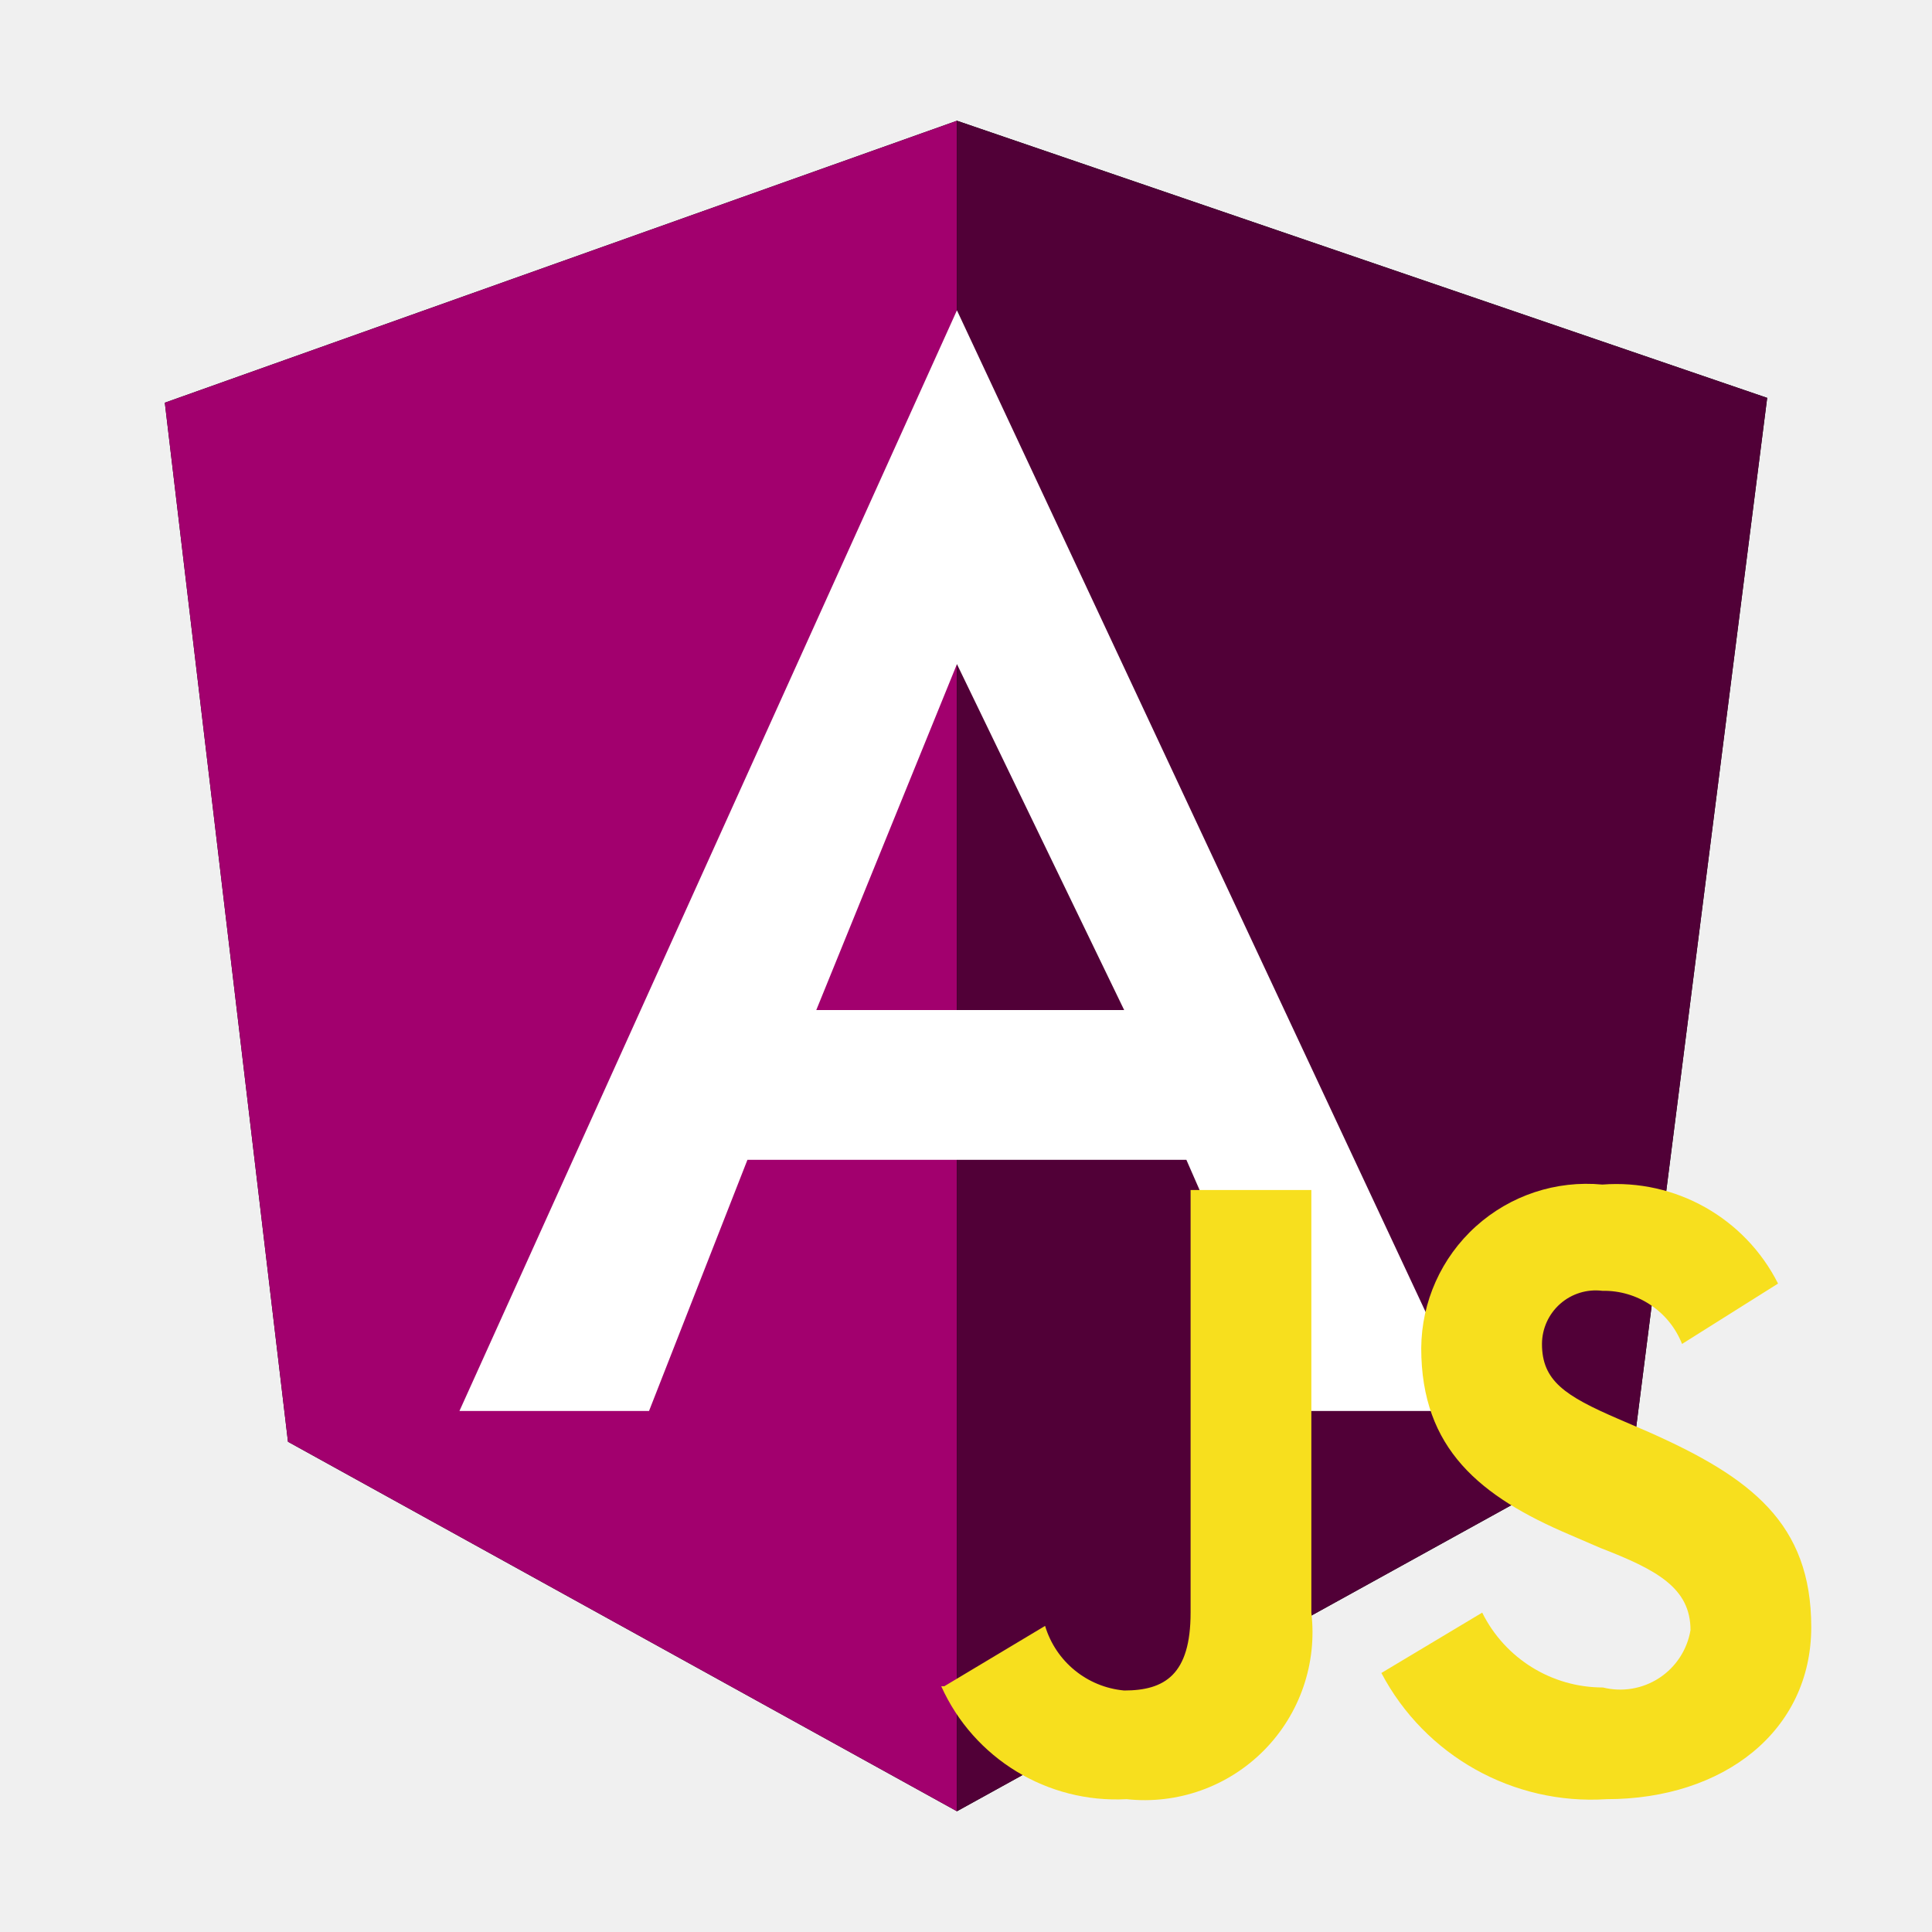
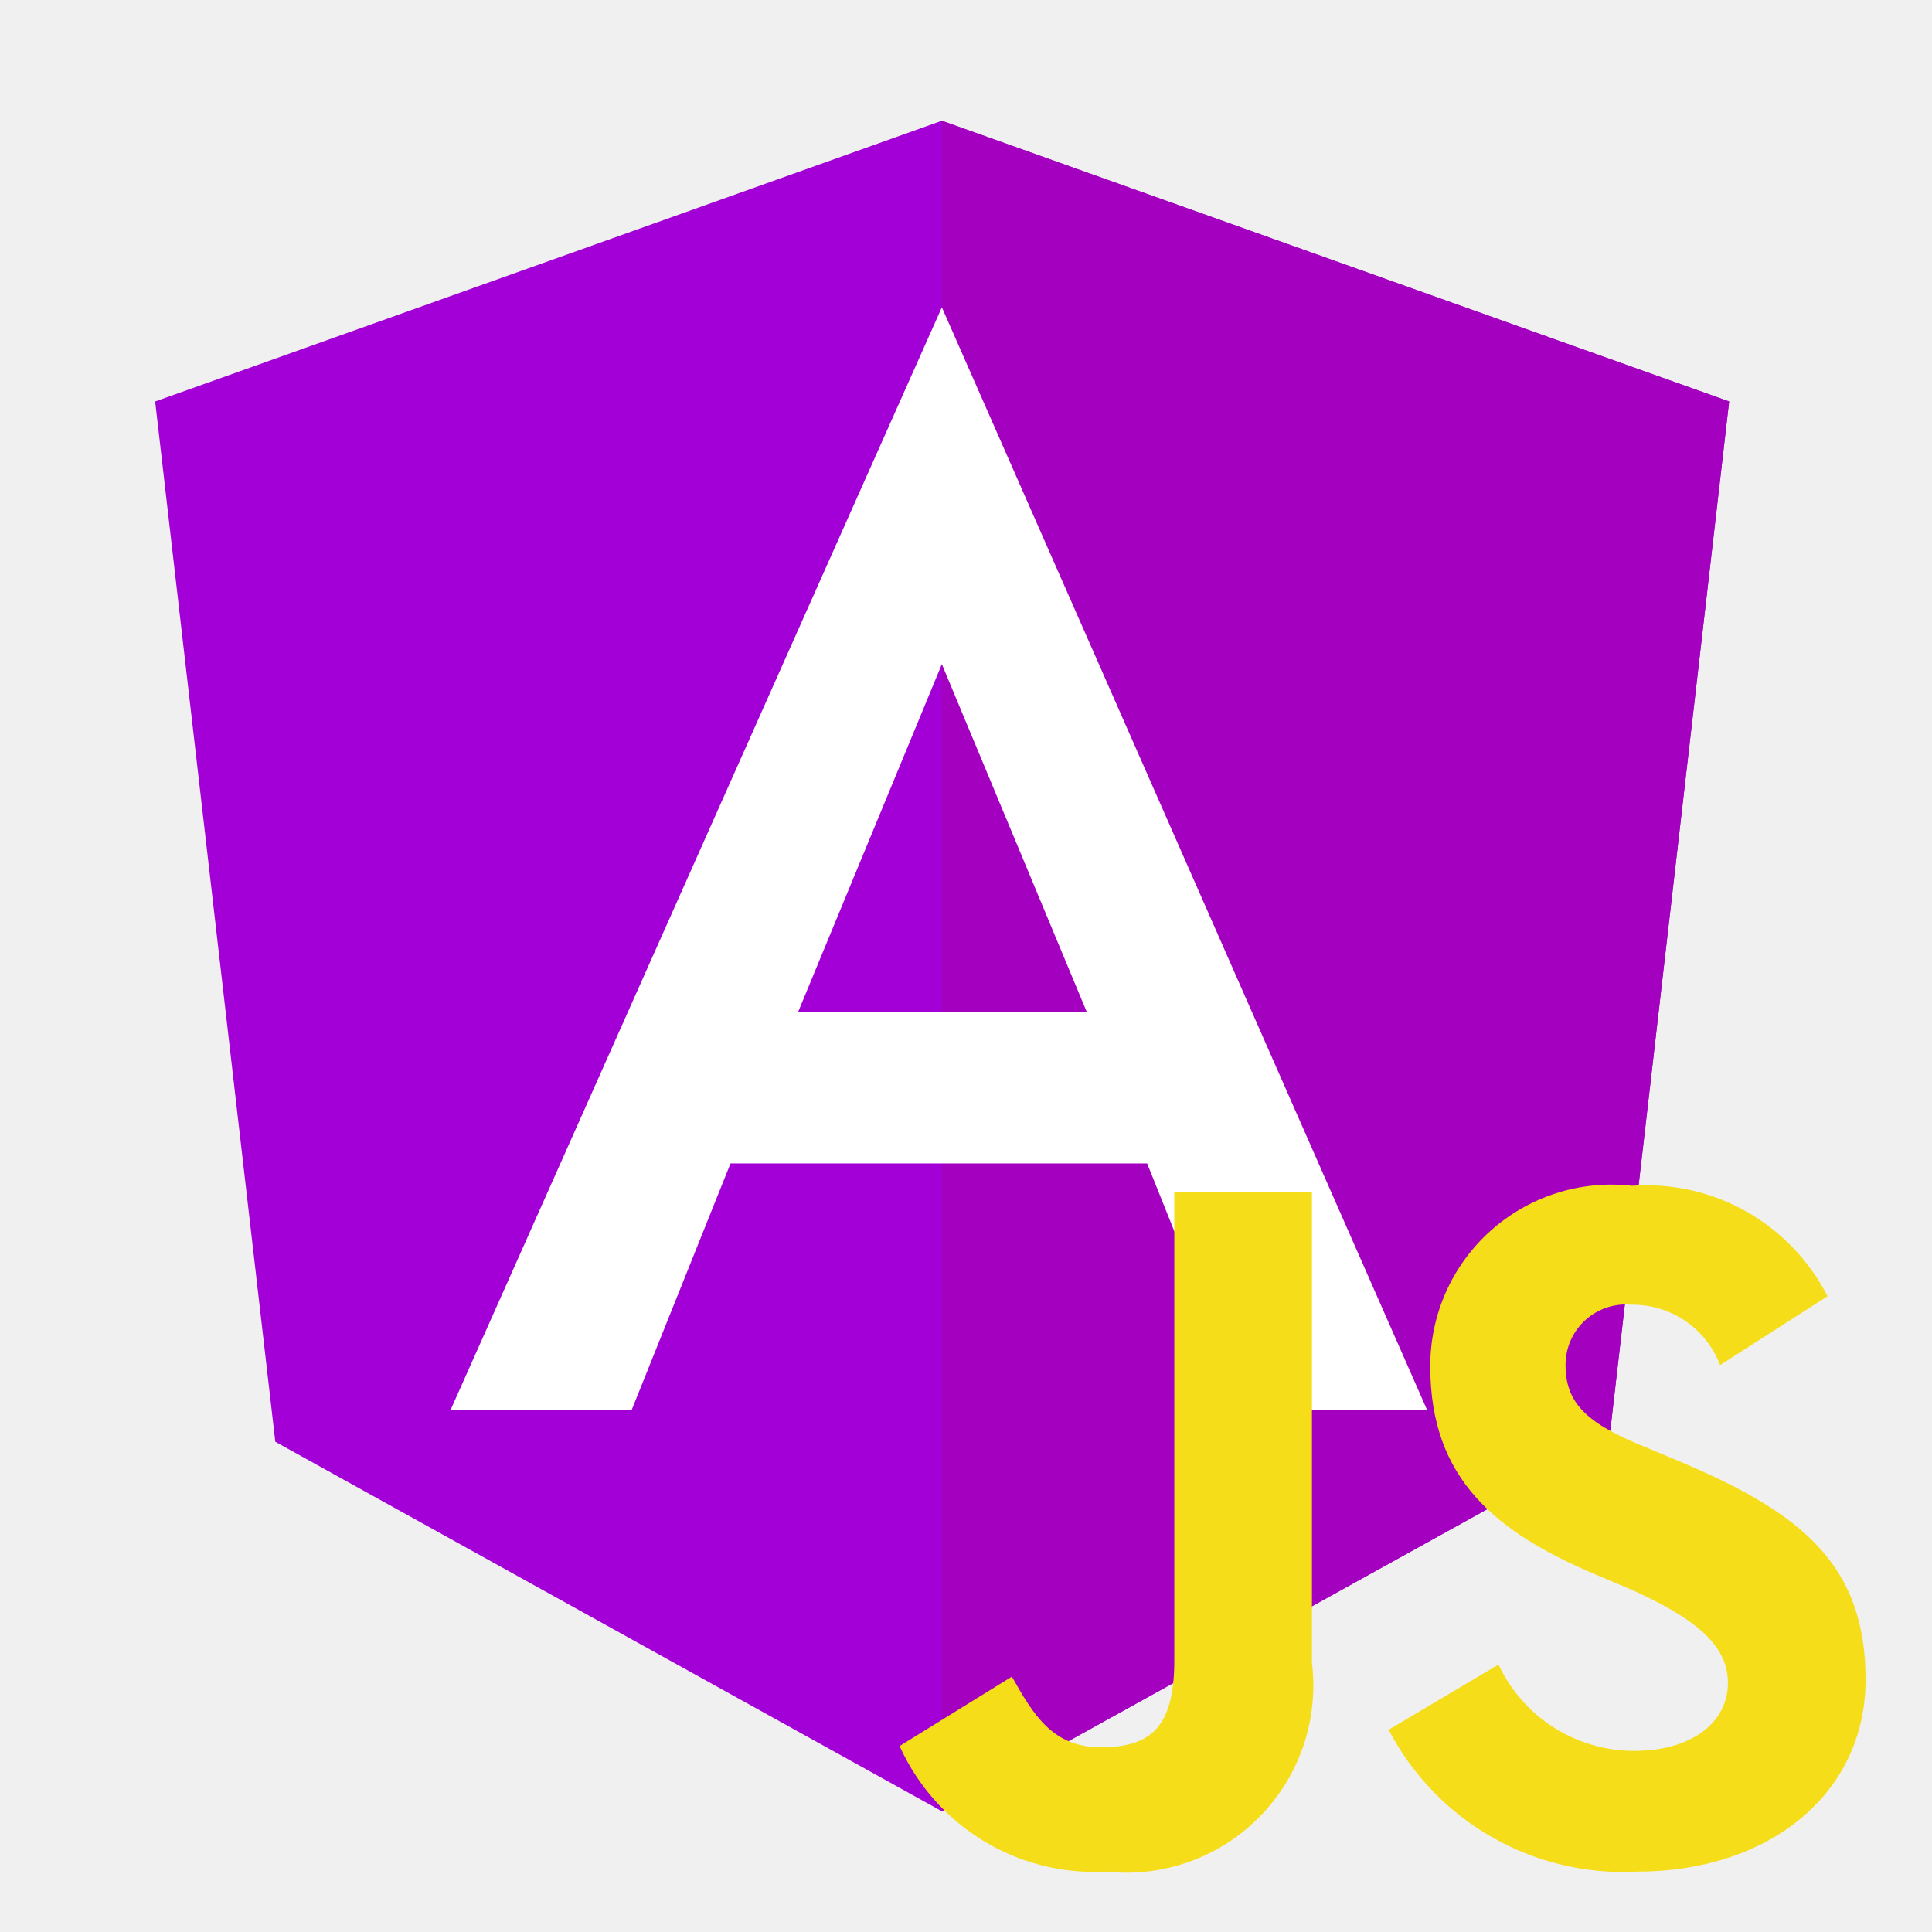
- <svg xmlns="http://www.w3.org/2000/svg" id="angular" viewBox="0 0 32 32">
-   <polygon points="2.73 6.67 15.85 2 29.27 6.59 27.08 23.8 15.85 30 4.77 23.88 2.73 6.67" />
-   <path d="M2.73,6.67L15.85,2V30L4.77,23.88Z" style="fill: #a2006e" />
-   <path d="M15.85,2L29.27,6.59,27.08,23.8,15.85,30V2Z" style="fill: #510037" />
-   <path id="A" d="M15.85,5.14l8.53,18.23H21.47l-1.82-4.16H15.85V16.73h2.77L15.85,11l-2.33,5.73h2.33v2.48H12.38l-1.63,4.16H7.61Z" style="fill: #fff" />
-   <g id="official_js" data-name="official js">
-     <path d="M15.64,27.93l1.67-1A1.51,1.51,0,0,0,18.62,28c0.67,0,1.1-.26,1.1-1.29v-7h2v7a2.78,2.78,0,0,1-3.06,3.09,3.18,3.18,0,0,1-3.07-1.87" style="fill: #f7df1e" />
-     <path d="M22.88,27.71l1.67-1a2.23,2.23,0,0,0,2,1.24A1.18,1.18,0,0,0,28,27c0-.7-0.56-1-1.49-1.36l-0.51-.22c-1.48-.63-2.46-1.42-2.46-3.09a2.74,2.74,0,0,1,3-2.71,3,3,0,0,1,2.91,1.64l-1.59,1a1.39,1.39,0,0,0-1.32-.88,0.89,0.89,0,0,0-1,.88c0,0.61.38,0.86,1.26,1.24l0.51,0.22C29,24.47,30,25.23,30,26.95s-1.45,2.85-3.39,2.85a3.93,3.93,0,0,1-3.73-2.09" style="fill: #f7df1e" />
+ <svg xmlns="http://www.w3.org/2000/svg" viewBox="0 0 32 32">
+   <g id="ng2_module_js">
+     <polygon points="15.6 2 15.6 2 15.6 2 2.57 6.65 4.56 23.88 15.6 30 15.6 30 15.6 30 26.65 23.88 28.64 6.65 15.6 2" style="fill:#a300d8" />
+     <polygon points="15.6 2 15.6 5.11 15.6 5.09 15.6 19.28 15.6 19.28 15.6 30 15.6 30 26.65 23.88 28.64 6.65 15.6 2" style="fill:#a300bf" />
+     <path d="M15.6,5.09,7.46,23.36h3l1.64-4.09H19l1.64,4.09h3L15.6,5.09ZM18,16.76H13.22L15.6,11Z" style="fill:#fff" />
+     <path d="M24.82,27.57A2.48,2.48,0,0,0,27.07,29c.95,0,1.55-.47,1.55-1.13S28,26.77,27,26.32l-.57-.24c-1.65-.7-2.74-1.58-2.74-3.44a3,3,0,0,1,3.34-3,3.37,3.37,0,0,1,3.24,1.83l-1.78,1.14a1.55,1.55,0,0,0-1.47-1,1,1,0,0,0-1.09,1c0,.68.42,1,1.4,1.39l.57.24c1.94.83,3,1.68,3,3.58S29.29,31,27.12,31A4.38,4.38,0,0,1,23,28.65Zm-8.06.2c.36.64.68,1.17,1.47,1.17s1.22-.29,1.22-1.43V19.75h2.28v7.79A3.1,3.1,0,0,1,18.32,31a3.54,3.54,0,0,1-3.42-2.08Z" style="fill:#f5de19" />
  </g>
-   <rect width="32" height="32" style="fill: #fff;opacity: 0" />
</svg>
